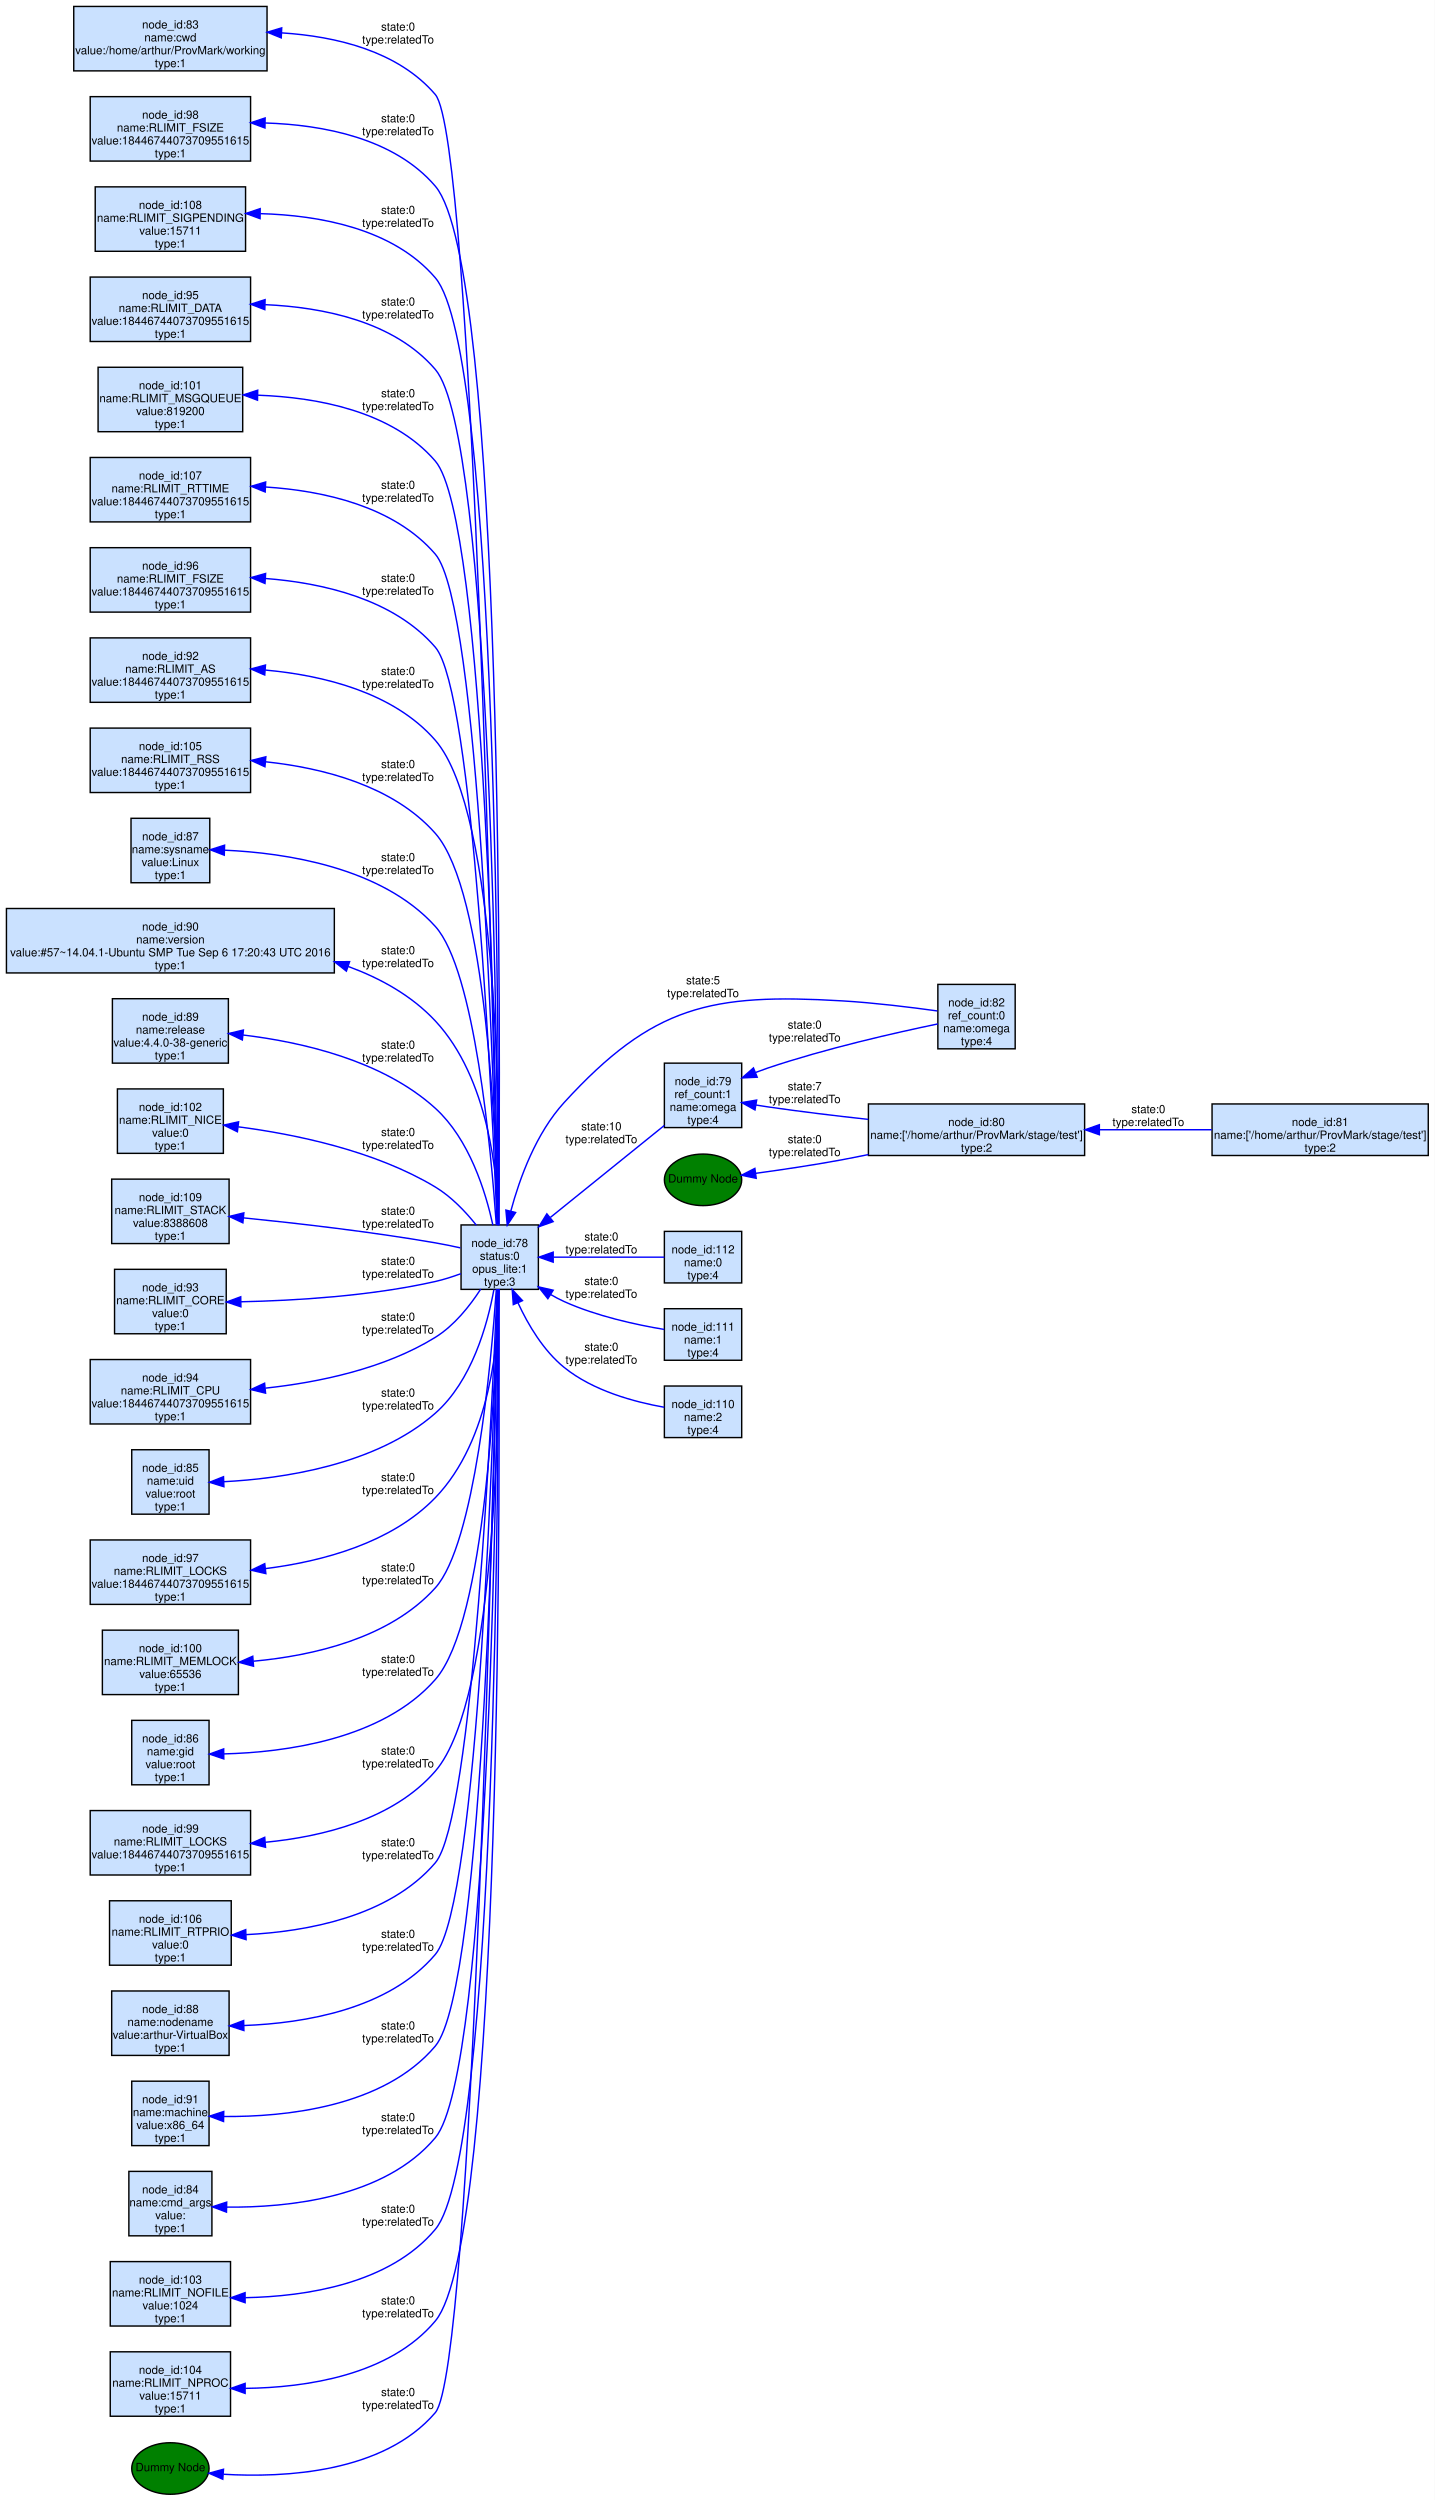
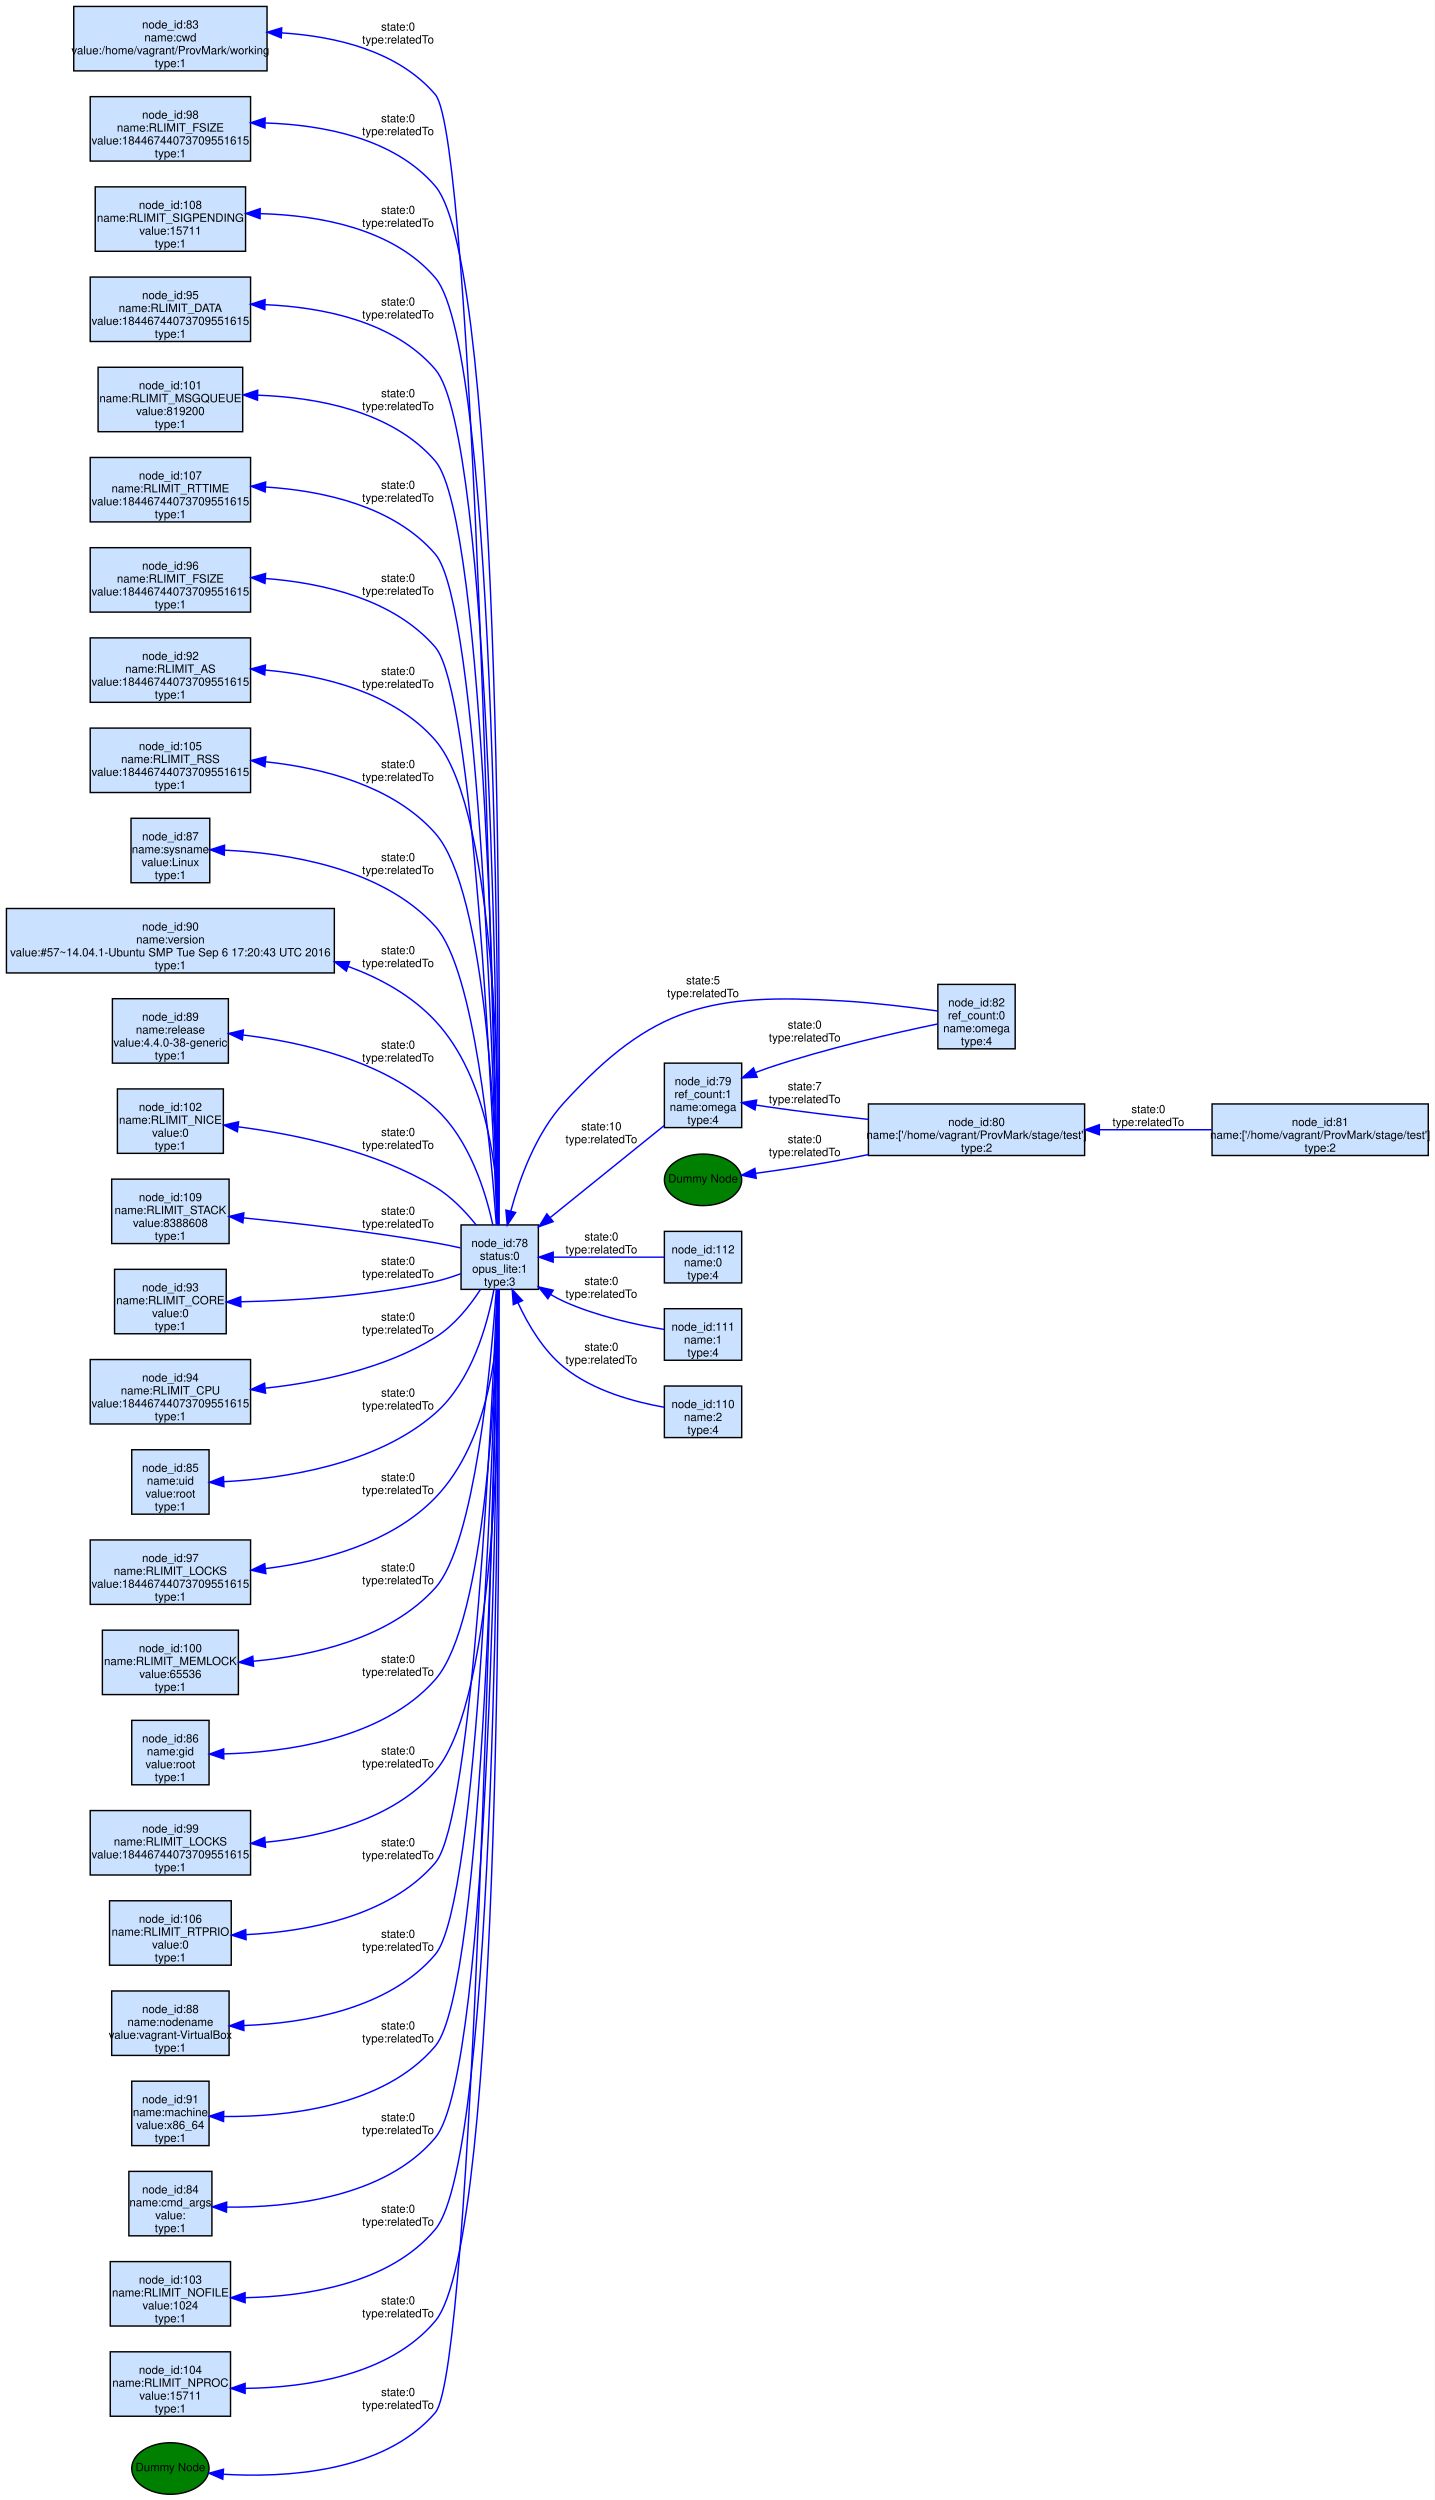
<svg xmlns="http://www.w3.org/2000/svg" width="1002pt" height="1746pt" viewBox="0.00 0.00 1002.00 1746.00">
  <g id="graph0" class="graph" transform="scale(1 1) rotate(0) translate(4 1742)">
    <polygon fill="white" stroke="none" points="-4,4 -4,-1742 998,-1742 998,4 -4,4" />
    <g id="node1" class="node">
      <polygon fill="#cae1ff" stroke="black" points="182.5,-1737.5 47.5,-1737.5 47.5,-1692.5 182.5,-1692.5 182.5,-1737.5" />
      <text text-anchor="middle" x="115" y="-1722.1" font-family="Helvetica,sans-Serif" font-size="8.00">node_id:83</text>
      <text text-anchor="middle" x="115" y="-1713.1" font-family="Helvetica,sans-Serif" font-size="8.00">name:cwd</text>
-       <text text-anchor="middle" x="115" y="-1704.1" font-family="Helvetica,sans-Serif" font-size="8.00">value:/home/arthur/ProvMark/working</text>
+       <text text-anchor="middle" x="115" y="-1704.1" font-family="Helvetica,sans-Serif" font-size="8.00">value:/home/vagrant/ProvMark/working</text>
      <text text-anchor="middle" x="115" y="-1695.1" font-family="Helvetica,sans-Serif" font-size="8.00">type:1</text>
    </g>
    <g id="node2" class="node">
      <polygon fill="#cae1ff" stroke="black" points="171,-1674.5 59,-1674.5 59,-1629.5 171,-1629.5 171,-1674.5" />
      <text text-anchor="middle" x="115" y="-1659.1" font-family="Helvetica,sans-Serif" font-size="8.00">node_id:98</text>
      <text text-anchor="middle" x="115" y="-1650.1" font-family="Helvetica,sans-Serif" font-size="8.00">name:RLIMIT_FSIZE</text>
      <text text-anchor="middle" x="115" y="-1641.1" font-family="Helvetica,sans-Serif" font-size="8.00">value:18446744073709551615</text>
      <text text-anchor="middle" x="115" y="-1632.1" font-family="Helvetica,sans-Serif" font-size="8.00">type:1</text>
    </g>
    <g id="node3" class="node">
      <polygon fill="#cae1ff" stroke="black" points="167.5,-1611.5 62.5,-1611.5 62.5,-1566.5 167.5,-1566.5 167.5,-1611.5" />
      <text text-anchor="middle" x="115" y="-1596.1" font-family="Helvetica,sans-Serif" font-size="8.00">node_id:108</text>
      <text text-anchor="middle" x="115" y="-1587.1" font-family="Helvetica,sans-Serif" font-size="8.00">name:RLIMIT_SIGPENDING</text>
      <text text-anchor="middle" x="115" y="-1578.1" font-family="Helvetica,sans-Serif" font-size="8.00">value:15711</text>
      <text text-anchor="middle" x="115" y="-1569.1" font-family="Helvetica,sans-Serif" font-size="8.00">type:1</text>
    </g>
    <g id="node4" class="node">
      <polygon fill="#cae1ff" stroke="black" points="372,-886.5 318,-886.5 318,-841.5 372,-841.5 372,-886.5" />
      <text text-anchor="middle" x="345" y="-871.1" font-family="Helvetica,sans-Serif" font-size="8.00">node_id:78</text>
      <text text-anchor="middle" x="345" y="-862.1" font-family="Helvetica,sans-Serif" font-size="8.00">status:0</text>
      <text text-anchor="middle" x="345" y="-853.1" font-family="Helvetica,sans-Serif" font-size="8.00">opus_lite:1</text>
      <text text-anchor="middle" x="345" y="-844.1" font-family="Helvetica,sans-Serif" font-size="8.00">type:3</text>
    </g>
    <g id="edge35" class="edge">
      <path fill="none" stroke="blue" d="M343.547,-886.472C340.878,-1014.3 326.397,-1645.17 300,-1676 273.975,-1706.4 230.701,-1716.63 192.657,-1719.04" />
      <polygon fill="blue" stroke="blue" points="192.426,-1715.54 182.599,-1719.5 192.751,-1722.54 192.426,-1715.54" />
      <text text-anchor="middle" x="274" y="-1720.6" font-family="Helvetica,sans-Serif" font-size="8.00">state:0</text>
      <text text-anchor="middle" x="274" y="-1711.6" font-family="Helvetica,sans-Serif" font-size="8.00">type:relatedTo</text>
    </g>
    <g id="edge9" class="edge">
      <path fill="none" stroke="blue" d="M344.262,-886.474C345.44,-1005.15 348.259,-1555.6 300,-1612 271.297,-1645.55 221.669,-1654.83 181.182,-1656.11" />
      <polygon fill="blue" stroke="blue" points="181.046,-1652.62 171.104,-1656.28 181.16,-1659.62 181.046,-1652.62" />
      <text text-anchor="middle" x="274" y="-1656.6" font-family="Helvetica,sans-Serif" font-size="8.00">state:0</text>
      <text text-anchor="middle" x="274" y="-1647.6" font-family="Helvetica,sans-Serif" font-size="8.00">type:relatedTo</text>
    </g>
    <g id="edge28" class="edge">
      <path fill="none" stroke="blue" d="M344.124,-886.369C344.544,-998.568 343.91,-1496.7 300,-1548 270.474,-1582.5 218.907,-1591.64 177.862,-1592.79" />
      <polygon fill="blue" stroke="blue" points="177.629,-1589.29 167.674,-1592.92 177.717,-1596.29 177.629,-1589.29" />
      <text text-anchor="middle" x="274" y="-1592.6" font-family="Helvetica,sans-Serif" font-size="8.00">state:0</text>
      <text text-anchor="middle" x="274" y="-1583.6" font-family="Helvetica,sans-Serif" font-size="8.00">type:relatedTo</text>
    </g>
    <g id="node5" class="node">
      <polygon fill="#cae1ff" stroke="black" points="171,-1548.5 59,-1548.5 59,-1503.5 171,-1503.5 171,-1548.5" />
      <text text-anchor="middle" x="115" y="-1533.1" font-family="Helvetica,sans-Serif" font-size="8.00">node_id:95</text>
      <text text-anchor="middle" x="115" y="-1524.1" font-family="Helvetica,sans-Serif" font-size="8.00">name:RLIMIT_DATA</text>
      <text text-anchor="middle" x="115" y="-1515.1" font-family="Helvetica,sans-Serif" font-size="8.00">value:18446744073709551615</text>
      <text text-anchor="middle" x="115" y="-1506.1" font-family="Helvetica,sans-Serif" font-size="8.00">type:1</text>
    </g>
    <g id="edge25" class="edge">
      <path fill="none" stroke="blue" d="M343.961,-886.338C343.574,-991.928 339.59,-1437.81 300,-1484 271.201,-1517.6 221.578,-1527.44 181.118,-1529.23" />
      <polygon fill="blue" stroke="blue" points="180.941,-1525.74 171.047,-1529.53 181.145,-1532.73 180.941,-1525.74" />
      <text text-anchor="middle" x="274" y="-1528.6" font-family="Helvetica,sans-Serif" font-size="8.00">state:0</text>
      <text text-anchor="middle" x="274" y="-1519.6" font-family="Helvetica,sans-Serif" font-size="8.00">type:relatedTo</text>
    </g>
    <g id="node6" class="node">
      <polygon fill="#cae1ff" stroke="black" points="165.5,-1485.5 64.5,-1485.5 64.5,-1440.5 165.5,-1440.5 165.5,-1485.5" />
      <text text-anchor="middle" x="115" y="-1470.1" font-family="Helvetica,sans-Serif" font-size="8.00">node_id:101</text>
      <text text-anchor="middle" x="115" y="-1461.1" font-family="Helvetica,sans-Serif" font-size="8.00">name:RLIMIT_MSGQUEUE</text>
      <text text-anchor="middle" x="115" y="-1452.1" font-family="Helvetica,sans-Serif" font-size="8.00">value:819200</text>
      <text text-anchor="middle" x="115" y="-1443.1" font-family="Helvetica,sans-Serif" font-size="8.00">type:1</text>
    </g>
    <g id="edge21" class="edge">
      <path fill="none" stroke="blue" d="M343.762,-886.293C342.509,-984.914 335.31,-1378.93 300,-1420 269.934,-1454.97 217.4,-1464.5 176.142,-1465.99" />
      <polygon fill="blue" stroke="blue" points="175.84,-1462.49 165.916,-1466.2 175.987,-1469.49 175.84,-1462.49" />
      <text text-anchor="middle" x="274" y="-1464.6" font-family="Helvetica,sans-Serif" font-size="8.00">state:0</text>
      <text text-anchor="middle" x="274" y="-1455.6" font-family="Helvetica,sans-Serif" font-size="8.00">type:relatedTo</text>
    </g>
    <g id="node7" class="node">
      <polygon fill="#cae1ff" stroke="black" points="171,-1422.5 59,-1422.5 59,-1377.5 171,-1377.5 171,-1422.5" />
      <text text-anchor="middle" x="115" y="-1407.1" font-family="Helvetica,sans-Serif" font-size="8.00">node_id:107</text>
      <text text-anchor="middle" x="115" y="-1398.1" font-family="Helvetica,sans-Serif" font-size="8.00">name:RLIMIT_RTTIME</text>
      <text text-anchor="middle" x="115" y="-1389.1" font-family="Helvetica,sans-Serif" font-size="8.00">value:18446744073709551615</text>
      <text text-anchor="middle" x="115" y="-1380.1" font-family="Helvetica,sans-Serif" font-size="8.00">type:1</text>
    </g>
    <g id="edge26" class="edge">
      <path fill="none" stroke="blue" d="M343.502,-886.391C341.268,-977.737 330.898,-1319.06 300,-1355 271.143,-1388.56 221.768,-1399.27 181.427,-1401.88" />
      <polygon fill="blue" stroke="blue" points="181.198,-1398.39 171.383,-1402.38 181.545,-1405.38 181.198,-1398.39" />
      <text text-anchor="middle" x="274" y="-1400.6" font-family="Helvetica,sans-Serif" font-size="8.00">state:0</text>
      <text text-anchor="middle" x="274" y="-1391.6" font-family="Helvetica,sans-Serif" font-size="8.00">type:relatedTo</text>
    </g>
    <g id="node8" class="node">
      <polygon fill="#cae1ff" stroke="black" points="171,-1359.5 59,-1359.5 59,-1314.5 171,-1314.5 171,-1359.5" />
      <text text-anchor="middle" x="115" y="-1344.1" font-family="Helvetica,sans-Serif" font-size="8.00">node_id:96</text>
      <text text-anchor="middle" x="115" y="-1335.1" font-family="Helvetica,sans-Serif" font-size="8.00">name:RLIMIT_FSIZE</text>
      <text text-anchor="middle" x="115" y="-1326.1" font-family="Helvetica,sans-Serif" font-size="8.00">value:18446744073709551615</text>
      <text text-anchor="middle" x="115" y="-1317.1" font-family="Helvetica,sans-Serif" font-size="8.00">type:1</text>
    </g>
    <g id="edge16" class="edge">
      <path fill="none" stroke="blue" d="M343.163,-886.478C339.856,-969.993 326.56,-1259.21 300,-1290 271.013,-1323.6 221.645,-1334.86 181.34,-1337.99" />
      <polygon fill="blue" stroke="blue" points="181.068,-1334.5 171.306,-1338.61 181.505,-1341.48 181.068,-1334.5" />
      <text text-anchor="middle" x="274" y="-1335.6" font-family="Helvetica,sans-Serif" font-size="8.00">state:0</text>
      <text text-anchor="middle" x="274" y="-1326.6" font-family="Helvetica,sans-Serif" font-size="8.00">type:relatedTo</text>
    </g>
    <g id="node9" class="node">
      <polygon fill="#cae1ff" stroke="black" points="171,-1296.5 59,-1296.5 59,-1251.5 171,-1251.5 171,-1296.5" />
      <text text-anchor="middle" x="115" y="-1281.1" font-family="Helvetica,sans-Serif" font-size="8.00">node_id:92</text>
      <text text-anchor="middle" x="115" y="-1272.1" font-family="Helvetica,sans-Serif" font-size="8.00">name:RLIMIT_AS</text>
      <text text-anchor="middle" x="115" y="-1263.1" font-family="Helvetica,sans-Serif" font-size="8.00">value:18446744073709551615</text>
      <text text-anchor="middle" x="115" y="-1254.1" font-family="Helvetica,sans-Serif" font-size="8.00">type:1</text>
    </g>
    <g id="edge22" class="edge">
      <path fill="none" stroke="blue" d="M344.422,-886.341C345.29,-957.029 344.234,-1174.15 300,-1225 270.799,-1258.57 221.442,-1270.39 181.195,-1274.04" />
      <polygon fill="blue" stroke="blue" points="180.882,-1270.56 171.176,-1274.8 181.413,-1277.54 180.882,-1270.56" />
      <text text-anchor="middle" x="274" y="-1270.6" font-family="Helvetica,sans-Serif" font-size="8.00">state:0</text>
      <text text-anchor="middle" x="274" y="-1261.6" font-family="Helvetica,sans-Serif" font-size="8.00">type:relatedTo</text>
    </g>
    <g id="node11" class="node">
      <polygon fill="#cae1ff" stroke="black" points="171,-1233.5 59,-1233.5 59,-1188.5 171,-1188.5 171,-1233.5" />
      <text text-anchor="middle" x="115" y="-1218.1" font-family="Helvetica,sans-Serif" font-size="8.00">node_id:105</text>
      <text text-anchor="middle" x="115" y="-1209.1" font-family="Helvetica,sans-Serif" font-size="8.00">name:RLIMIT_RSS</text>
      <text text-anchor="middle" x="115" y="-1200.1" font-family="Helvetica,sans-Serif" font-size="8.00">value:18446744073709551615</text>
      <text text-anchor="middle" x="115" y="-1191.1" font-family="Helvetica,sans-Serif" font-size="8.00">type:1</text>
    </g>
    <g id="edge19" class="edge">
      <path fill="none" stroke="blue" d="M343.723,-886.599C342.5,-948.596 335.875,-1119.42 300,-1160 270.548,-1193.31 221.446,-1205.72 181.37,-1209.98" />
      <polygon fill="blue" stroke="blue" points="181.032,-1206.49 171.394,-1210.89 181.672,-1213.46 181.032,-1206.49" />
      <text text-anchor="middle" x="274" y="-1205.6" font-family="Helvetica,sans-Serif" font-size="8.00">state:0</text>
      <text text-anchor="middle" x="274" y="-1196.6" font-family="Helvetica,sans-Serif" font-size="8.00">type:relatedTo</text>
    </g>
    <g id="node12" class="node">
      <polygon fill="#cae1ff" stroke="black" points="142.5,-1170.5 87.5,-1170.5 87.5,-1125.5 142.5,-1125.5 142.5,-1170.5" />
      <text text-anchor="middle" x="115" y="-1155.1" font-family="Helvetica,sans-Serif" font-size="8.00">node_id:87</text>
      <text text-anchor="middle" x="115" y="-1146.1" font-family="Helvetica,sans-Serif" font-size="8.00">name:sysname</text>
      <text text-anchor="middle" x="115" y="-1137.1" font-family="Helvetica,sans-Serif" font-size="8.00">value:Linux</text>
      <text text-anchor="middle" x="115" y="-1128.1" font-family="Helvetica,sans-Serif" font-size="8.00">type:1</text>
    </g>
    <g id="edge14" class="edge">
      <path fill="none" stroke="blue" d="M342.639,-886.411C339.045,-938.256 327.613,-1064.38 300,-1095 262.545,-1136.54 194.85,-1146.37 152.839,-1148.23" />
      <polygon fill="blue" stroke="blue" points="152.631,-1144.73 142.746,-1148.54 152.85,-1151.73 152.631,-1144.73" />
      <text text-anchor="middle" x="274" y="-1140.6" font-family="Helvetica,sans-Serif" font-size="8.00">state:0</text>
      <text text-anchor="middle" x="274" y="-1131.6" font-family="Helvetica,sans-Serif" font-size="8.00">type:relatedTo</text>
    </g>
    <g id="node13" class="node">
      <polygon fill="#cae1ff" stroke="black" points="229.5,-1107.5 0.5,-1107.5 0.5,-1062.5 229.5,-1062.5 229.5,-1107.5" />
      <text text-anchor="middle" x="115" y="-1092.1" font-family="Helvetica,sans-Serif" font-size="8.00">node_id:90</text>
      <text text-anchor="middle" x="115" y="-1083.1" font-family="Helvetica,sans-Serif" font-size="8.00">name:version</text>
      <text text-anchor="middle" x="115" y="-1074.1" font-family="Helvetica,sans-Serif" font-size="8.00">value:#57~14.04.1-Ubuntu SMP Tue Sep 6 17:20:43 UTC 2016</text>
      <text text-anchor="middle" x="115" y="-1065.1" font-family="Helvetica,sans-Serif" font-size="8.00">type:1</text>
    </g>
    <g id="edge32" class="edge">
      <path fill="none" stroke="blue" d="M344.345,-886.347C343.659,-921.321 337.206,-989.107 300,-1029 283.587,-1046.6 261.832,-1058.73 239.044,-1067.07" />
      <polygon fill="blue" stroke="blue" points="237.906,-1063.76 229.577,-1070.31 240.171,-1070.38 237.906,-1063.76" />
      <text text-anchor="middle" x="274" y="-1075.6" font-family="Helvetica,sans-Serif" font-size="8.00">state:0</text>
      <text text-anchor="middle" x="274" y="-1066.6" font-family="Helvetica,sans-Serif" font-size="8.00">type:relatedTo</text>
    </g>
    <g id="node14" class="node">
      <polygon fill="#cae1ff" stroke="black" points="155.5,-1044.5 74.5,-1044.5 74.5,-999.5 155.5,-999.5 155.5,-1044.5" />
      <text text-anchor="middle" x="115" y="-1029.1" font-family="Helvetica,sans-Serif" font-size="8.00">node_id:89</text>
      <text text-anchor="middle" x="115" y="-1020.1" font-family="Helvetica,sans-Serif" font-size="8.00">name:release</text>
      <text text-anchor="middle" x="115" y="-1011.1" font-family="Helvetica,sans-Serif" font-size="8.00">value:4.4.0-38-generic</text>
      <text text-anchor="middle" x="115" y="-1002.1" font-family="Helvetica,sans-Serif" font-size="8.00">type:1</text>
    </g>
    <g id="edge36" class="edge">
      <path fill="none" stroke="blue" d="M340.257,-886.264C335.162,-909.778 323.797,-946.379 300,-968 263.088,-1001.54 206.369,-1014.32 165.664,-1019.15" />
      <polygon fill="blue" stroke="blue" points="165.254,-1015.67 155.682,-1020.21 165.997,-1022.63 165.254,-1015.67" />
      <text text-anchor="middle" x="274" y="-1009.6" font-family="Helvetica,sans-Serif" font-size="8.00">state:0</text>
      <text text-anchor="middle" x="274" y="-1000.6" font-family="Helvetica,sans-Serif" font-size="8.00">type:relatedTo</text>
    </g>
    <g id="node15" class="node">
      <polygon fill="#cae1ff" stroke="black" points="152,-981.5 78,-981.5 78,-936.5 152,-936.5 152,-981.5" />
      <text text-anchor="middle" x="115" y="-966.1" font-family="Helvetica,sans-Serif" font-size="8.00">node_id:102</text>
      <text text-anchor="middle" x="115" y="-957.1" font-family="Helvetica,sans-Serif" font-size="8.00">name:RLIMIT_NICE</text>
      <text text-anchor="middle" x="115" y="-948.1" font-family="Helvetica,sans-Serif" font-size="8.00">value:0</text>
      <text text-anchor="middle" x="115" y="-939.1" font-family="Helvetica,sans-Serif" font-size="8.00">type:1</text>
    </g>
    <g id="edge10" class="edge">
      <path fill="none" stroke="blue" d="M328.711,-886.297C321.112,-895.824 311.166,-906.276 300,-913 257.534,-938.573 201.382,-949.977 162.326,-955.032" />
      <polygon fill="blue" stroke="blue" points="161.797,-951.571 152.287,-956.241 162.634,-958.52 161.797,-951.571" />
      <text text-anchor="middle" x="274" y="-948.6" font-family="Helvetica,sans-Serif" font-size="8.00">state:0</text>
      <text text-anchor="middle" x="274" y="-939.6" font-family="Helvetica,sans-Serif" font-size="8.00">type:relatedTo</text>
    </g>
    <g id="node18" class="node">
      <polygon fill="#cae1ff" stroke="black" points="156,-918.5 74,-918.5 74,-873.5 156,-873.5 156,-918.5" />
      <text text-anchor="middle" x="115" y="-903.1" font-family="Helvetica,sans-Serif" font-size="8.00">node_id:109</text>
      <text text-anchor="middle" x="115" y="-894.1" font-family="Helvetica,sans-Serif" font-size="8.00">name:RLIMIT_STACK</text>
      <text text-anchor="middle" x="115" y="-885.1" font-family="Helvetica,sans-Serif" font-size="8.00">value:8388608</text>
      <text text-anchor="middle" x="115" y="-876.1" font-family="Helvetica,sans-Serif" font-size="8.00">type:1</text>
    </g>
    <g id="edge7" class="edge">
      <path fill="none" stroke="blue" d="M317.565,-870.479C311.798,-871.76 305.712,-873.012 300,-874 254.941,-881.792 203.195,-887.714 166.079,-891.439" />
      <polygon fill="blue" stroke="blue" points="165.624,-887.967 156.016,-892.432 166.311,-894.933 165.624,-887.967" />
      <text text-anchor="middle" x="274" y="-893.6" font-family="Helvetica,sans-Serif" font-size="8.00">state:0</text>
      <text text-anchor="middle" x="274" y="-884.6" font-family="Helvetica,sans-Serif" font-size="8.00">type:relatedTo</text>
    </g>
    <g id="node19" class="node">
      <polygon fill="#cae1ff" stroke="black" points="154,-855.5 76,-855.5 76,-810.5 154,-810.5 154,-855.5" />
      <text text-anchor="middle" x="115" y="-840.1" font-family="Helvetica,sans-Serif" font-size="8.00">node_id:93</text>
      <text text-anchor="middle" x="115" y="-831.1" font-family="Helvetica,sans-Serif" font-size="8.00">name:RLIMIT_CORE</text>
      <text text-anchor="middle" x="115" y="-822.1" font-family="Helvetica,sans-Serif" font-size="8.00">value:0</text>
      <text text-anchor="middle" x="115" y="-813.1" font-family="Helvetica,sans-Serif" font-size="8.00">type:1</text>
    </g>
    <g id="edge30" class="edge">
      <path fill="none" stroke="blue" d="M317.867,-852.466C312.081,-850.32 305.911,-848.336 300,-847 254.728,-836.766 201.766,-833.632 164.318,-832.839" />
      <polygon fill="blue" stroke="blue" points="164.242,-829.337 154.187,-832.673 164.128,-836.336 164.242,-829.337" />
      <text text-anchor="middle" x="274" y="-858.6" font-family="Helvetica,sans-Serif" font-size="8.00">state:0</text>
      <text text-anchor="middle" x="274" y="-849.6" font-family="Helvetica,sans-Serif" font-size="8.00">type:relatedTo</text>
    </g>
    <g id="node21" class="node">
      <polygon fill="#cae1ff" stroke="black" points="171,-792.5 59,-792.5 59,-747.5 171,-747.5 171,-792.5" />
      <text text-anchor="middle" x="115" y="-777.1" font-family="Helvetica,sans-Serif" font-size="8.00">node_id:94</text>
      <text text-anchor="middle" x="115" y="-768.1" font-family="Helvetica,sans-Serif" font-size="8.00">name:RLIMIT_CPU</text>
      <text text-anchor="middle" x="115" y="-759.1" font-family="Helvetica,sans-Serif" font-size="8.00">value:18446744073709551615</text>
      <text text-anchor="middle" x="115" y="-750.1" font-family="Helvetica,sans-Serif" font-size="8.00">type:1</text>
    </g>
    <g id="edge4" class="edge">
      <path fill="none" stroke="blue" d="M331.732,-841.687C324.113,-829.893 313.247,-816.199 300,-808 264.507,-786.031 218.521,-776.531 181.401,-772.522" />
      <polygon fill="blue" stroke="blue" points="181.474,-769.013 171.183,-771.532 180.798,-775.981 181.474,-769.013" />
      <text text-anchor="middle" x="274" y="-819.6" font-family="Helvetica,sans-Serif" font-size="8.00">state:0</text>
      <text text-anchor="middle" x="274" y="-810.6" font-family="Helvetica,sans-Serif" font-size="8.00">type:relatedTo</text>
    </g>
    <g id="node23" class="node">
      <polygon fill="#cae1ff" stroke="black" points="142,-729.5 88,-729.5 88,-684.5 142,-684.5 142,-729.5" />
      <text text-anchor="middle" x="115" y="-714.1" font-family="Helvetica,sans-Serif" font-size="8.00">node_id:85</text>
      <text text-anchor="middle" x="115" y="-705.1" font-family="Helvetica,sans-Serif" font-size="8.00">name:uid</text>
      <text text-anchor="middle" x="115" y="-696.1" font-family="Helvetica,sans-Serif" font-size="8.00">value:root</text>
      <text text-anchor="middle" x="115" y="-687.1" font-family="Helvetica,sans-Serif" font-size="8.00">type:1</text>
    </g>
    <g id="edge3" class="edge">
      <path fill="none" stroke="blue" d="M340.943,-841.35C336.39,-816.558 325.442,-777.367 300,-755 258.602,-718.606 192.935,-709.267 152.265,-707.173" />
      <polygon fill="blue" stroke="blue" points="152.376,-703.675 142.245,-706.778 152.1,-710.669 152.376,-703.675" />
      <text text-anchor="middle" x="274" y="-766.6" font-family="Helvetica,sans-Serif" font-size="8.00">state:0</text>
      <text text-anchor="middle" x="274" y="-757.6" font-family="Helvetica,sans-Serif" font-size="8.00">type:relatedTo</text>
    </g>
    <g id="node24" class="node">
      <polygon fill="#cae1ff" stroke="black" points="171,-666.5 59,-666.5 59,-621.5 171,-621.5 171,-666.5" />
      <text text-anchor="middle" x="115" y="-651.1" font-family="Helvetica,sans-Serif" font-size="8.00">node_id:97</text>
      <text text-anchor="middle" x="115" y="-642.1" font-family="Helvetica,sans-Serif" font-size="8.00">name:RLIMIT_LOCKS</text>
      <text text-anchor="middle" x="115" y="-633.1" font-family="Helvetica,sans-Serif" font-size="8.00">value:18446744073709551615</text>
      <text text-anchor="middle" x="115" y="-624.1" font-family="Helvetica,sans-Serif" font-size="8.00">type:1</text>
    </g>
    <g id="edge20" class="edge">
      <path fill="none" stroke="blue" d="M344.663,-841.661C344.466,-805.995 338.739,-736.131 300,-696 269.353,-664.252 220.923,-651.454 181.44,-646.486" />
      <polygon fill="blue" stroke="blue" points="181.677,-642.991 171.35,-645.36 180.9,-649.948 181.677,-642.991" />
      <text text-anchor="middle" x="274" y="-707.6" font-family="Helvetica,sans-Serif" font-size="8.00">state:0</text>
      <text text-anchor="middle" x="274" y="-698.6" font-family="Helvetica,sans-Serif" font-size="8.00">type:relatedTo</text>
    </g>
    <g id="node25" class="node">
      <polygon fill="#cae1ff" stroke="black" points="162.5,-603.5 67.5,-603.5 67.5,-558.5 162.5,-558.5 162.5,-603.5" />
      <text text-anchor="middle" x="115" y="-588.1" font-family="Helvetica,sans-Serif" font-size="8.00">node_id:100</text>
      <text text-anchor="middle" x="115" y="-579.1" font-family="Helvetica,sans-Serif" font-size="8.00">name:RLIMIT_MEMLOCK</text>
      <text text-anchor="middle" x="115" y="-570.1" font-family="Helvetica,sans-Serif" font-size="8.00">value:65536</text>
      <text text-anchor="middle" x="115" y="-561.1" font-family="Helvetica,sans-Serif" font-size="8.00">type:1</text>
    </g>
    <g id="edge27" class="edge">
      <path fill="none" stroke="blue" d="M342.639,-841.589C339.045,-789.744 327.613,-663.622 300,-633 268.132,-597.66 214.259,-585.593 173.017,-581.816" />
      <polygon fill="blue" stroke="blue" points="173.066,-578.31 162.825,-581.026 172.524,-585.289 173.066,-578.31" />
      <text text-anchor="middle" x="274" y="-644.6" font-family="Helvetica,sans-Serif" font-size="8.00">state:0</text>
      <text text-anchor="middle" x="274" y="-635.6" font-family="Helvetica,sans-Serif" font-size="8.00">type:relatedTo</text>
    </g>
    <g id="node26" class="node">
      <polygon fill="#cae1ff" stroke="black" points="142,-540.5 88,-540.5 88,-495.5 142,-495.5 142,-540.5" />
      <text text-anchor="middle" x="115" y="-525.1" font-family="Helvetica,sans-Serif" font-size="8.00">node_id:86</text>
      <text text-anchor="middle" x="115" y="-516.1" font-family="Helvetica,sans-Serif" font-size="8.00">name:gid</text>
      <text text-anchor="middle" x="115" y="-507.1" font-family="Helvetica,sans-Serif" font-size="8.00">value:root</text>
      <text text-anchor="middle" x="115" y="-498.1" font-family="Helvetica,sans-Serif" font-size="8.00">type:1</text>
    </g>
    <g id="edge37" class="edge">
      <path fill="none" stroke="blue" d="M343.695,-841.491C342.4,-779.74 335.607,-609.574 300,-569 263.013,-526.852 194.563,-518.137 152.383,-517.075" />
      <polygon fill="blue" stroke="blue" points="152.301,-513.574 142.26,-516.954 152.217,-520.573 152.301,-513.574" />
      <text text-anchor="middle" x="274" y="-580.6" font-family="Helvetica,sans-Serif" font-size="8.00">state:0</text>
      <text text-anchor="middle" x="274" y="-571.6" font-family="Helvetica,sans-Serif" font-size="8.00">type:relatedTo</text>
    </g>
    <g id="node27" class="node">
      <polygon fill="#cae1ff" stroke="black" points="171,-477.5 59,-477.5 59,-432.5 171,-432.5 171,-477.5" />
      <text text-anchor="middle" x="115" y="-462.1" font-family="Helvetica,sans-Serif" font-size="8.00">node_id:99</text>
      <text text-anchor="middle" x="115" y="-453.1" font-family="Helvetica,sans-Serif" font-size="8.00">name:RLIMIT_LOCKS</text>
      <text text-anchor="middle" x="115" y="-444.1" font-family="Helvetica,sans-Serif" font-size="8.00">value:18446744073709551615</text>
      <text text-anchor="middle" x="115" y="-435.1" font-family="Helvetica,sans-Serif" font-size="8.00">type:1</text>
    </g>
    <g id="edge12" class="edge">
      <path fill="none" stroke="blue" d="M344.398,-841.295C345.167,-770.51 343.779,-555.553 300,-505 270.833,-471.32 221.474,-459.234 181.218,-455.345" />
      <polygon fill="blue" stroke="blue" points="181.449,-451.852 171.197,-454.525 180.878,-458.829 181.449,-451.852" />
      <text text-anchor="middle" x="274" y="-516.6" font-family="Helvetica,sans-Serif" font-size="8.00">state:0</text>
      <text text-anchor="middle" x="274" y="-507.6" font-family="Helvetica,sans-Serif" font-size="8.00">type:relatedTo</text>
    </g>
    <g id="node28" class="node">
      <polygon fill="#cae1ff" stroke="black" points="157.5,-414.5 72.5,-414.5 72.5,-369.5 157.5,-369.5 157.5,-414.5" />
      <text text-anchor="middle" x="115" y="-399.1" font-family="Helvetica,sans-Serif" font-size="8.00">node_id:106</text>
      <text text-anchor="middle" x="115" y="-390.1" font-family="Helvetica,sans-Serif" font-size="8.00">name:RLIMIT_RTPRIO</text>
      <text text-anchor="middle" x="115" y="-381.1" font-family="Helvetica,sans-Serif" font-size="8.00">value:0</text>
      <text text-anchor="middle" x="115" y="-372.1" font-family="Helvetica,sans-Serif" font-size="8.00">type:1</text>
    </g>
    <g id="edge2" class="edge">
      <path fill="none" stroke="blue" d="M343.142,-841.688C339.76,-758.79 326.23,-471.697 300,-441 267.761,-403.271 210.059,-392.941 167.843,-390.851" />
      <polygon fill="blue" stroke="blue" points="167.858,-387.349 157.74,-390.491 167.609,-394.345 167.858,-387.349" />
      <text text-anchor="middle" x="274" y="-452.6" font-family="Helvetica,sans-Serif" font-size="8.00">state:0</text>
      <text text-anchor="middle" x="274" y="-443.6" font-family="Helvetica,sans-Serif" font-size="8.00">type:relatedTo</text>
    </g>
    <g id="node29" class="node">
      <polygon fill="#cae1ff" stroke="black" points="156,-351.5 74,-351.5 74,-306.5 156,-306.5 156,-351.5" />
      <text text-anchor="middle" x="115" y="-336.1" font-family="Helvetica,sans-Serif" font-size="8.00">node_id:88</text>
      <text text-anchor="middle" x="115" y="-327.1" font-family="Helvetica,sans-Serif" font-size="8.00">name:nodename</text>
-       <text text-anchor="middle" x="115" y="-318.1" font-family="Helvetica,sans-Serif" font-size="8.00">value:arthur-VirtualBox</text>
+       <text text-anchor="middle" x="115" y="-318.1" font-family="Helvetica,sans-Serif" font-size="8.00">value:vagrant-VirtualBox</text>
      <text text-anchor="middle" x="115" y="-309.1" font-family="Helvetica,sans-Serif" font-size="8.00">type:1</text>
    </g>
    <g id="edge8" class="edge">
      <path fill="none" stroke="blue" d="M343.466,-841.496C341.106,-750.487 330.353,-412.828 300,-377 267.57,-338.72 208.801,-328.973 166.394,-327.373" />
      <polygon fill="blue" stroke="blue" points="166.342,-323.871 156.261,-327.132 166.175,-330.869 166.342,-323.871" />
      <text text-anchor="middle" x="274" y="-388.6" font-family="Helvetica,sans-Serif" font-size="8.00">state:0</text>
      <text text-anchor="middle" x="274" y="-379.6" font-family="Helvetica,sans-Serif" font-size="8.00">type:relatedTo</text>
    </g>
    <g id="node31" class="node">
      <polygon fill="#cae1ff" stroke="black" points="142,-288.5 88,-288.5 88,-243.5 142,-243.5 142,-288.5" />
      <text text-anchor="middle" x="115" y="-273.1" font-family="Helvetica,sans-Serif" font-size="8.00">node_id:91</text>
      <text text-anchor="middle" x="115" y="-264.1" font-family="Helvetica,sans-Serif" font-size="8.00">name:machine</text>
      <text text-anchor="middle" x="115" y="-255.1" font-family="Helvetica,sans-Serif" font-size="8.00">value:x86_64</text>
      <text text-anchor="middle" x="115" y="-246.1" font-family="Helvetica,sans-Serif" font-size="8.00">type:1</text>
    </g>
    <g id="edge13" class="edge">
      <path fill="none" stroke="blue" d="M343.723,-841.596C342.31,-743.389 334.551,-354.004 300,-313 263.963,-270.233 194.9,-263.506 152.398,-263.835" />
      <polygon fill="blue" stroke="blue" points="152.124,-260.34 142.201,-264.053 152.273,-267.338 152.124,-260.34" />
      <text text-anchor="middle" x="274" y="-324.6" font-family="Helvetica,sans-Serif" font-size="8.00">state:0</text>
      <text text-anchor="middle" x="274" y="-315.6" font-family="Helvetica,sans-Serif" font-size="8.00">type:relatedTo</text>
    </g>
    <g id="node33" class="node">
      <polygon fill="#cae1ff" stroke="black" points="144,-225.5 86,-225.5 86,-180.5 144,-180.5 144,-225.5" />
      <text text-anchor="middle" x="115" y="-210.1" font-family="Helvetica,sans-Serif" font-size="8.00">node_id:84</text>
      <text text-anchor="middle" x="115" y="-201.1" font-family="Helvetica,sans-Serif" font-size="8.00">name:cmd_args</text>
      <text text-anchor="middle" x="115" y="-192.1" font-family="Helvetica,sans-Serif" font-size="8.00">value:</text>
      <text text-anchor="middle" x="115" y="-183.1" font-family="Helvetica,sans-Serif" font-size="8.00">type:1</text>
    </g>
    <g id="edge15" class="edge">
      <path fill="none" stroke="blue" d="M343.926,-841.51C343.378,-736.218 338.769,-295.157 300,-249 264.588,-206.84 196.935,-200.13 154.267,-200.547" />
      <polygon fill="blue" stroke="blue" points="154.171,-197.049 144.255,-200.78 154.333,-204.047 154.171,-197.049" />
      <text text-anchor="middle" x="274" y="-260.6" font-family="Helvetica,sans-Serif" font-size="8.00">state:0</text>
      <text text-anchor="middle" x="274" y="-251.6" font-family="Helvetica,sans-Serif" font-size="8.00">type:relatedTo</text>
    </g>
    <g id="node34" class="node">
      <polygon fill="#cae1ff" stroke="black" points="157,-162.5 73,-162.5 73,-117.5 157,-117.5 157,-162.5" />
      <text text-anchor="middle" x="115" y="-147.1" font-family="Helvetica,sans-Serif" font-size="8.00">node_id:103</text>
      <text text-anchor="middle" x="115" y="-138.1" font-family="Helvetica,sans-Serif" font-size="8.00">name:RLIMIT_NOFILE</text>
      <text text-anchor="middle" x="115" y="-129.1" font-family="Helvetica,sans-Serif" font-size="8.00">value:1024</text>
      <text text-anchor="middle" x="115" y="-120.1" font-family="Helvetica,sans-Serif" font-size="8.00">type:1</text>
    </g>
    <g id="edge17" class="edge">
      <path fill="none" stroke="blue" d="M344.093,-841.442C344.352,-729.427 343.028,-236.311 300,-185 268.083,-146.939 209.774,-138.126 167.328,-137.297" />
      <polygon fill="blue" stroke="blue" points="167.194,-133.796 157.176,-137.243 167.157,-140.796 167.194,-133.796" />
      <text text-anchor="middle" x="274" y="-196.6" font-family="Helvetica,sans-Serif" font-size="8.00">state:0</text>
      <text text-anchor="middle" x="274" y="-187.6" font-family="Helvetica,sans-Serif" font-size="8.00">type:relatedTo</text>
    </g>
    <g id="node35" class="node">
      <polygon fill="#cae1ff" stroke="black" points="157,-99.5 73,-99.5 73,-54.5 157,-54.5 157,-99.5" />
      <text text-anchor="middle" x="115" y="-84.1" font-family="Helvetica,sans-Serif" font-size="8.00">node_id:104</text>
      <text text-anchor="middle" x="115" y="-75.1" font-family="Helvetica,sans-Serif" font-size="8.00">name:RLIMIT_NPROC</text>
      <text text-anchor="middle" x="115" y="-66.1" font-family="Helvetica,sans-Serif" font-size="8.00">value:15711</text>
      <text text-anchor="middle" x="115" y="-57.1" font-family="Helvetica,sans-Serif" font-size="8.00">type:1</text>
    </g>
    <g id="edge33" class="edge">
      <path fill="none" stroke="blue" d="M344.231,-841.693C345.247,-723.901 347.367,-177.509 300,-121 268.13,-82.979 209.813,-74.507 167.352,-73.951" />
      <polygon fill="blue" stroke="blue" points="167.192,-70.451 157.196,-73.963 167.2,-77.451 167.192,-70.451" />
      <text text-anchor="middle" x="274" y="-132.6" font-family="Helvetica,sans-Serif" font-size="8.00">state:0</text>
      <text text-anchor="middle" x="274" y="-123.6" font-family="Helvetica,sans-Serif" font-size="8.00">type:relatedTo</text>
    </g>
    <g id="node37" class="node">
      <ellipse fill="green" stroke="black" cx="115" cy="-18" rx="27" ry="18" />
      <text text-anchor="middle" x="115" y="-16.1" font-family="Helvetica,sans-Serif" font-size="8.00">Dummy Node</text>
    </g>
    <g id="edge11" class="edge">
      <path fill="none" stroke="blue" d="M343.543,-841.667C340.846,-714.626 326.24,-87.639 300,-57 263.873,-14.815 194.529,-11.47 152.054,-13.976" />
      <polygon fill="blue" stroke="blue" points="151.59,-10.5 141.871,-14.719 152.099,-17.482 151.59,-10.5" />
      <text text-anchor="middle" x="274" y="-68.6" font-family="Helvetica,sans-Serif" font-size="8.00">state:0</text>
      <text text-anchor="middle" x="274" y="-59.6" font-family="Helvetica,sans-Serif" font-size="8.00">type:relatedTo</text>
    </g>
    <g id="node10" class="node">
      <polygon fill="#cae1ff" stroke="black" points="514,-999.5 460,-999.5 460,-954.5 514,-954.5 514,-999.5" />
      <text text-anchor="middle" x="487" y="-984.1" font-family="Helvetica,sans-Serif" font-size="8.00">node_id:79</text>
      <text text-anchor="middle" x="487" y="-975.1" font-family="Helvetica,sans-Serif" font-size="8.00">ref_count:1</text>
      <text text-anchor="middle" x="487" y="-966.1" font-family="Helvetica,sans-Serif" font-size="8.00">name:omega</text>
      <text text-anchor="middle" x="487" y="-957.1" font-family="Helvetica,sans-Serif" font-size="8.00">type:4</text>
    </g>
    <g id="edge6" class="edge">
      <path fill="none" stroke="blue" d="M459.995,-956.01C437.545,-937.89 404.942,-911.574 380.348,-891.724" />
      <polygon fill="blue" stroke="blue" points="382.32,-888.818 372.341,-885.261 377.924,-894.265 382.32,-888.818" />
      <text text-anchor="middle" x="416" y="-952.6" font-family="Helvetica,sans-Serif" font-size="8.00">state:10</text>
      <text text-anchor="middle" x="416" y="-943.6" font-family="Helvetica,sans-Serif" font-size="8.00">type:relatedTo</text>
    </g>
    <g id="node16" class="node">
      <polygon fill="#cae1ff" stroke="black" points="993.5,-971 842.5,-971 842.5,-935 993.5,-935 993.5,-971" />
      <text text-anchor="middle" x="918" y="-955.6" font-family="Helvetica,sans-Serif" font-size="8.00">node_id:81</text>
-       <text text-anchor="middle" x="918" y="-946.6" font-family="Helvetica,sans-Serif" font-size="8.00">name:['/home/arthur/ProvMark/stage/test']</text>
+       <text text-anchor="middle" x="918" y="-946.6" font-family="Helvetica,sans-Serif" font-size="8.00">name:['/home/vagrant/ProvMark/stage/test']</text>
      <text text-anchor="middle" x="918" y="-937.6" font-family="Helvetica,sans-Serif" font-size="8.00">type:2</text>
    </g>
    <g id="node36" class="node">
      <polygon fill="#cae1ff" stroke="black" points="753.5,-971 602.5,-971 602.5,-935 753.5,-935 753.5,-971" />
      <text text-anchor="middle" x="678" y="-955.6" font-family="Helvetica,sans-Serif" font-size="8.00">node_id:80</text>
-       <text text-anchor="middle" x="678" y="-946.6" font-family="Helvetica,sans-Serif" font-size="8.00">name:['/home/arthur/ProvMark/stage/test']</text>
+       <text text-anchor="middle" x="678" y="-946.6" font-family="Helvetica,sans-Serif" font-size="8.00">name:['/home/vagrant/ProvMark/stage/test']</text>
      <text text-anchor="middle" x="678" y="-937.6" font-family="Helvetica,sans-Serif" font-size="8.00">type:2</text>
    </g>
    <g id="edge18" class="edge">
      <path fill="none" stroke="blue" d="M842.348,-953C817.436,-953 789.498,-953 763.868,-953" />
      <polygon fill="blue" stroke="blue" points="763.796,-949.5 753.796,-953 763.796,-956.5 763.796,-949.5" />
      <text text-anchor="middle" x="798" y="-964.6" font-family="Helvetica,sans-Serif" font-size="8.00">state:0</text>
      <text text-anchor="middle" x="798" y="-955.6" font-family="Helvetica,sans-Serif" font-size="8.00">type:relatedTo</text>
    </g>
    <g id="node17" class="node">
      <ellipse fill="green" stroke="black" cx="487" cy="-918" rx="27" ry="18" />
      <text text-anchor="middle" x="487" y="-916.1" font-family="Helvetica,sans-Serif" font-size="8.00">Dummy Node</text>
    </g>
    <g id="node20" class="node">
      <polygon fill="#cae1ff" stroke="black" points="514,-882 460,-882 460,-846 514,-846 514,-882" />
      <text text-anchor="middle" x="487" y="-866.6" font-family="Helvetica,sans-Serif" font-size="8.00">node_id:112</text>
      <text text-anchor="middle" x="487" y="-857.6" font-family="Helvetica,sans-Serif" font-size="8.00">name:0</text>
      <text text-anchor="middle" x="487" y="-848.6" font-family="Helvetica,sans-Serif" font-size="8.00">type:4</text>
    </g>
    <g id="edge23" class="edge">
      <path fill="none" stroke="blue" d="M459.995,-864C438.228,-864 406.917,-864 382.615,-864" />
      <polygon fill="blue" stroke="blue" points="382.341,-860.5 372.341,-864 382.341,-867.5 382.341,-860.5" />
      <text text-anchor="middle" x="416" y="-875.6" font-family="Helvetica,sans-Serif" font-size="8.00">state:0</text>
      <text text-anchor="middle" x="416" y="-866.6" font-family="Helvetica,sans-Serif" font-size="8.00">type:relatedTo</text>
    </g>
    <g id="node22" class="node">
      <polygon fill="#cae1ff" stroke="black" points="705,-1054.5 651,-1054.5 651,-1009.5 705,-1009.5 705,-1054.5" />
      <text text-anchor="middle" x="678" y="-1039.1" font-family="Helvetica,sans-Serif" font-size="8.00">node_id:82</text>
      <text text-anchor="middle" x="678" y="-1030.1" font-family="Helvetica,sans-Serif" font-size="8.00">ref_count:0</text>
      <text text-anchor="middle" x="678" y="-1021.1" font-family="Helvetica,sans-Serif" font-size="8.00">name:omega</text>
      <text text-anchor="middle" x="678" y="-1012.1" font-family="Helvetica,sans-Serif" font-size="8.00">type:4</text>
    </g>
    <g id="edge1" class="edge">
      <path fill="none" stroke="blue" d="M650.616,-1035.96C632.039,-1038.54 606.56,-1041.67 584,-1043 492.344,-1048.4 452,-1039.72 390,-972 370.469,-950.667 359.034,-919.511 352.741,-896.138" />
      <polygon fill="blue" stroke="blue" points="356.108,-895.176 350.276,-886.331 349.32,-896.882 356.108,-895.176" />
      <text text-anchor="middle" x="487" y="-1054.6" font-family="Helvetica,sans-Serif" font-size="8.00">state:5</text>
      <text text-anchor="middle" x="487" y="-1045.6" font-family="Helvetica,sans-Serif" font-size="8.00">type:relatedTo</text>
    </g>
    <g id="edge31" class="edge">
      <path fill="none" stroke="blue" d="M650.963,-1026.89C621.653,-1020.82 572.796,-1009.77 532,-996 529.265,-995.077 526.464,-994.055 523.664,-992.979" />
      <polygon fill="blue" stroke="blue" points="524.833,-989.676 514.25,-989.17 522.207,-996.165 524.833,-989.676" />
      <text text-anchor="middle" x="558" y="-1023.6" font-family="Helvetica,sans-Serif" font-size="8.00">state:0</text>
      <text text-anchor="middle" x="558" y="-1014.6" font-family="Helvetica,sans-Serif" font-size="8.00">type:relatedTo</text>
    </g>
    <g id="node30" class="node">
      <polygon fill="#cae1ff" stroke="black" points="514,-828 460,-828 460,-792 514,-792 514,-828" />
      <text text-anchor="middle" x="487" y="-812.6" font-family="Helvetica,sans-Serif" font-size="8.00">node_id:111</text>
      <text text-anchor="middle" x="487" y="-803.6" font-family="Helvetica,sans-Serif" font-size="8.00">name:1</text>
      <text text-anchor="middle" x="487" y="-794.6" font-family="Helvetica,sans-Serif" font-size="8.00">type:4</text>
    </g>
    <g id="edge5" class="edge">
      <path fill="none" stroke="blue" d="M459.867,-813.519C440.053,-816.829 412.489,-822.836 390,-833 386.839,-834.429 383.669,-836.095 380.56,-837.9" />
      <polygon fill="blue" stroke="blue" points="378.618,-834.986 372.015,-843.271 382.344,-840.913 378.618,-834.986" />
      <text text-anchor="middle" x="416" y="-844.6" font-family="Helvetica,sans-Serif" font-size="8.00">state:0</text>
      <text text-anchor="middle" x="416" y="-835.6" font-family="Helvetica,sans-Serif" font-size="8.00">type:relatedTo</text>
    </g>
    <g id="node32" class="node">
      <polygon fill="#cae1ff" stroke="black" points="514,-774 460,-774 460,-738 514,-738 514,-774" />
      <text text-anchor="middle" x="487" y="-758.6" font-family="Helvetica,sans-Serif" font-size="8.00">node_id:110</text>
      <text text-anchor="middle" x="487" y="-749.6" font-family="Helvetica,sans-Serif" font-size="8.00">name:2</text>
      <text text-anchor="middle" x="487" y="-740.6" font-family="Helvetica,sans-Serif" font-size="8.00">type:4</text>
    </g>
    <g id="edge24" class="edge">
      <path fill="none" stroke="blue" d="M459.903,-759.173C439.064,-762.853 410.123,-770.661 390,-787 375.548,-798.734 364.933,-816.56 357.754,-832.106" />
      <polygon fill="blue" stroke="blue" points="354.484,-830.848 353.724,-841.416 360.908,-833.629 354.484,-830.848" />
      <text text-anchor="middle" x="416" y="-798.6" font-family="Helvetica,sans-Serif" font-size="8.00">state:0</text>
      <text text-anchor="middle" x="416" y="-789.6" font-family="Helvetica,sans-Serif" font-size="8.00">type:relatedTo</text>
    </g>
    <g id="edge34" class="edge">
      <path fill="none" stroke="blue" d="M602.362,-960.225C579.72,-962.689 554.806,-965.673 532,-969 529.354,-969.386 526.624,-969.813 523.88,-970.263" />
      <polygon fill="blue" stroke="blue" points="523.271,-966.816 514.009,-971.96 524.457,-973.715 523.271,-966.816" />
      <text text-anchor="middle" x="558" y="-980.6" font-family="Helvetica,sans-Serif" font-size="8.00">state:7</text>
      <text text-anchor="middle" x="558" y="-971.6" font-family="Helvetica,sans-Serif" font-size="8.00">type:relatedTo</text>
    </g>
    <g id="edge29" class="edge">
      <path fill="none" stroke="blue" d="M602.487,-935.642C596.245,-934.35 590.022,-933.117 584,-932 564.204,-928.327 541.963,-925.032 523.878,-922.562" />
      <polygon fill="blue" stroke="blue" points="524.135,-919.066 513.759,-921.207 523.206,-926.004 524.135,-919.066" />
      <text text-anchor="middle" x="558" y="-943.6" font-family="Helvetica,sans-Serif" font-size="8.00">state:0</text>
      <text text-anchor="middle" x="558" y="-934.6" font-family="Helvetica,sans-Serif" font-size="8.00">type:relatedTo</text>
    </g>
  </g>
</svg>
